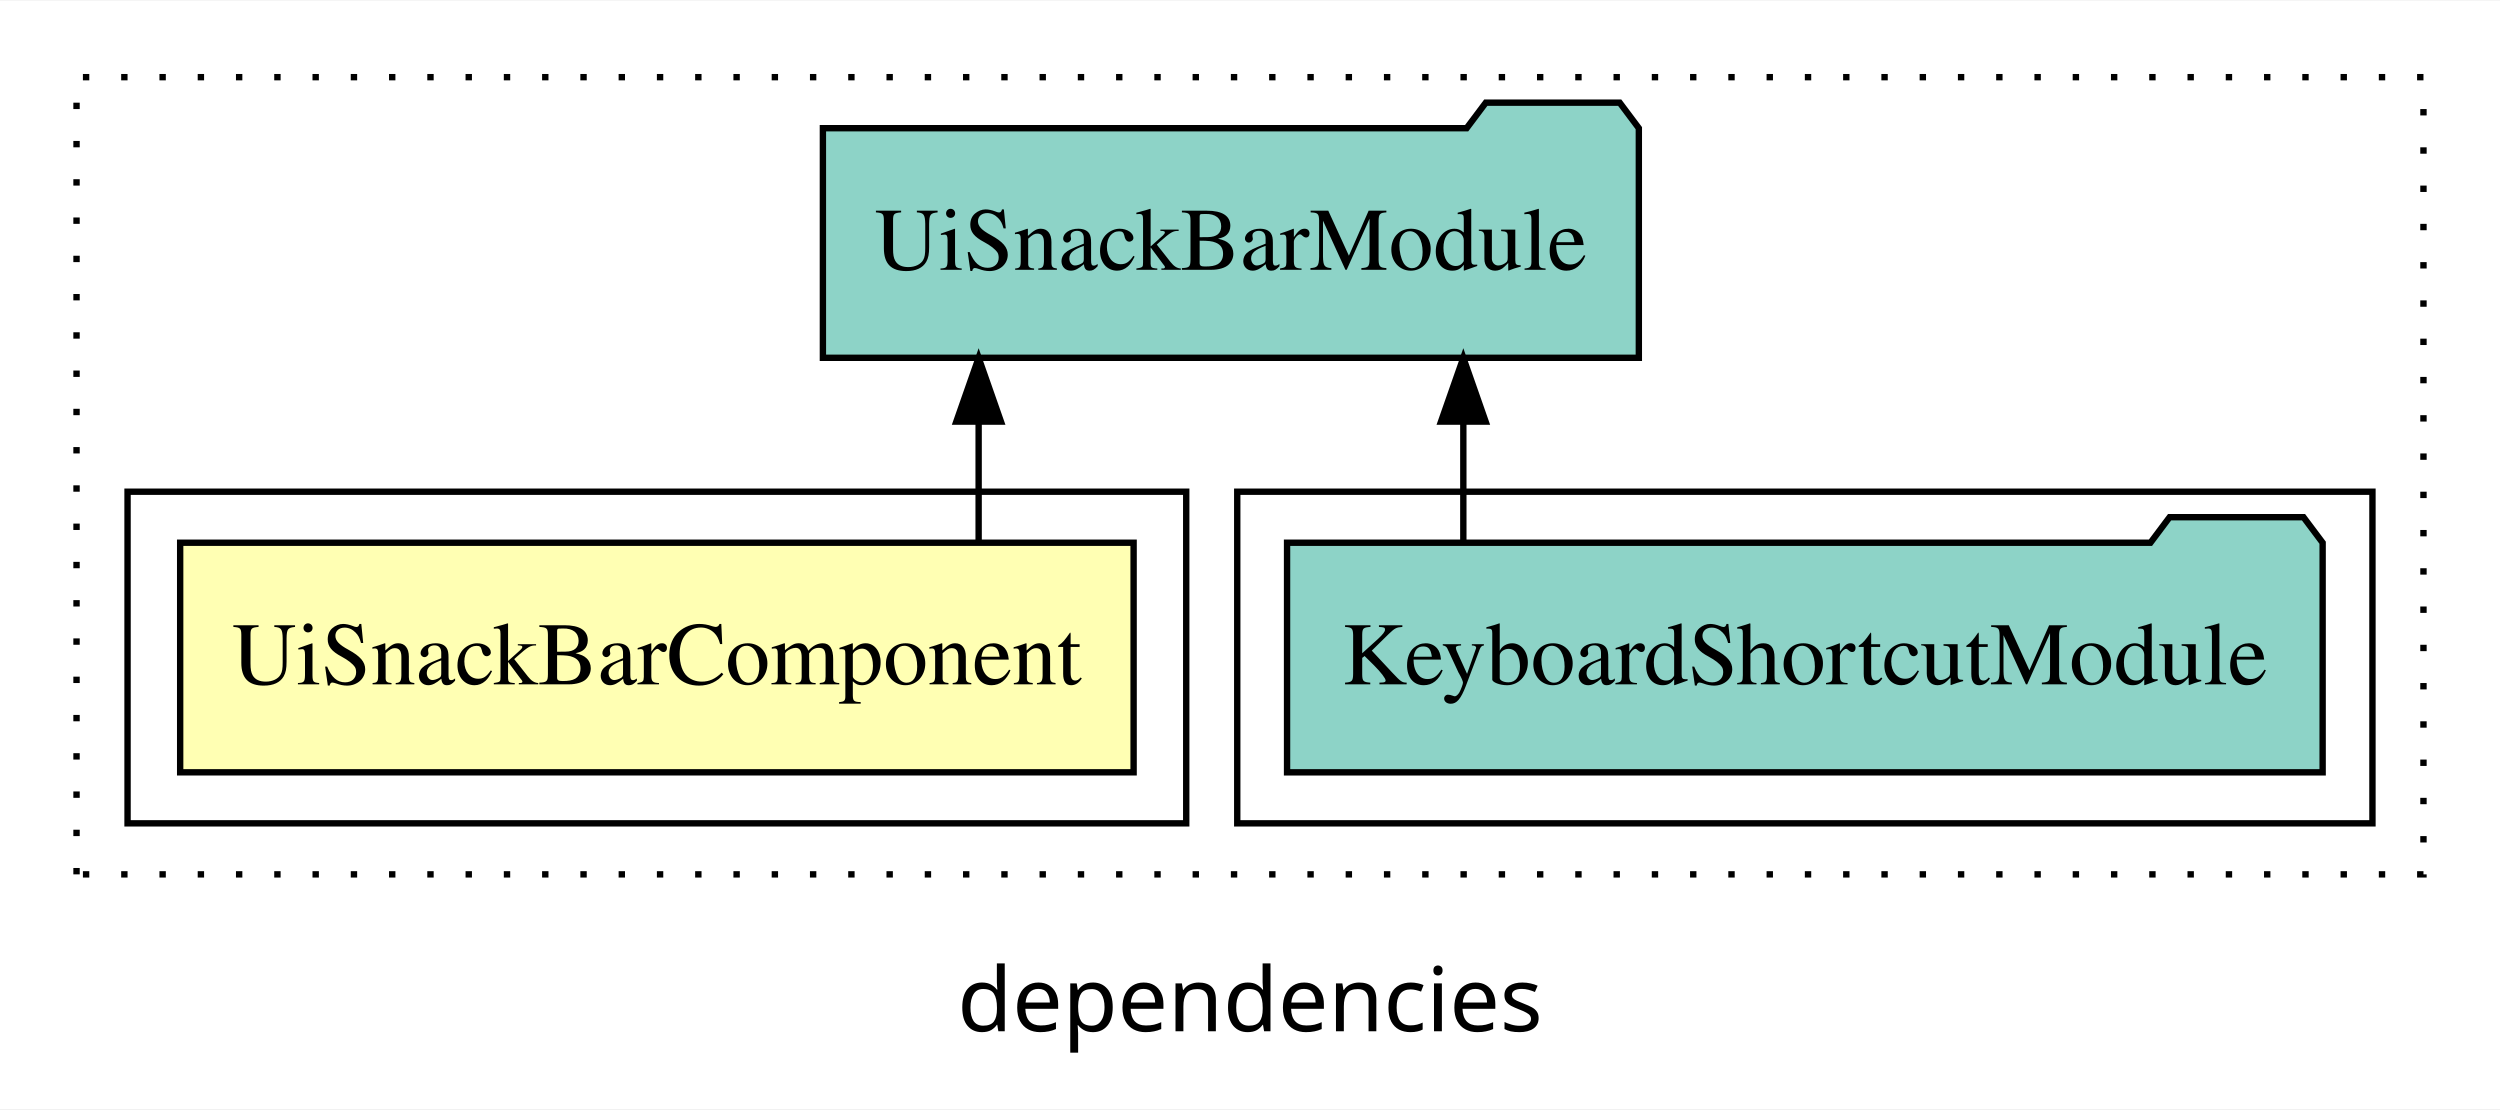
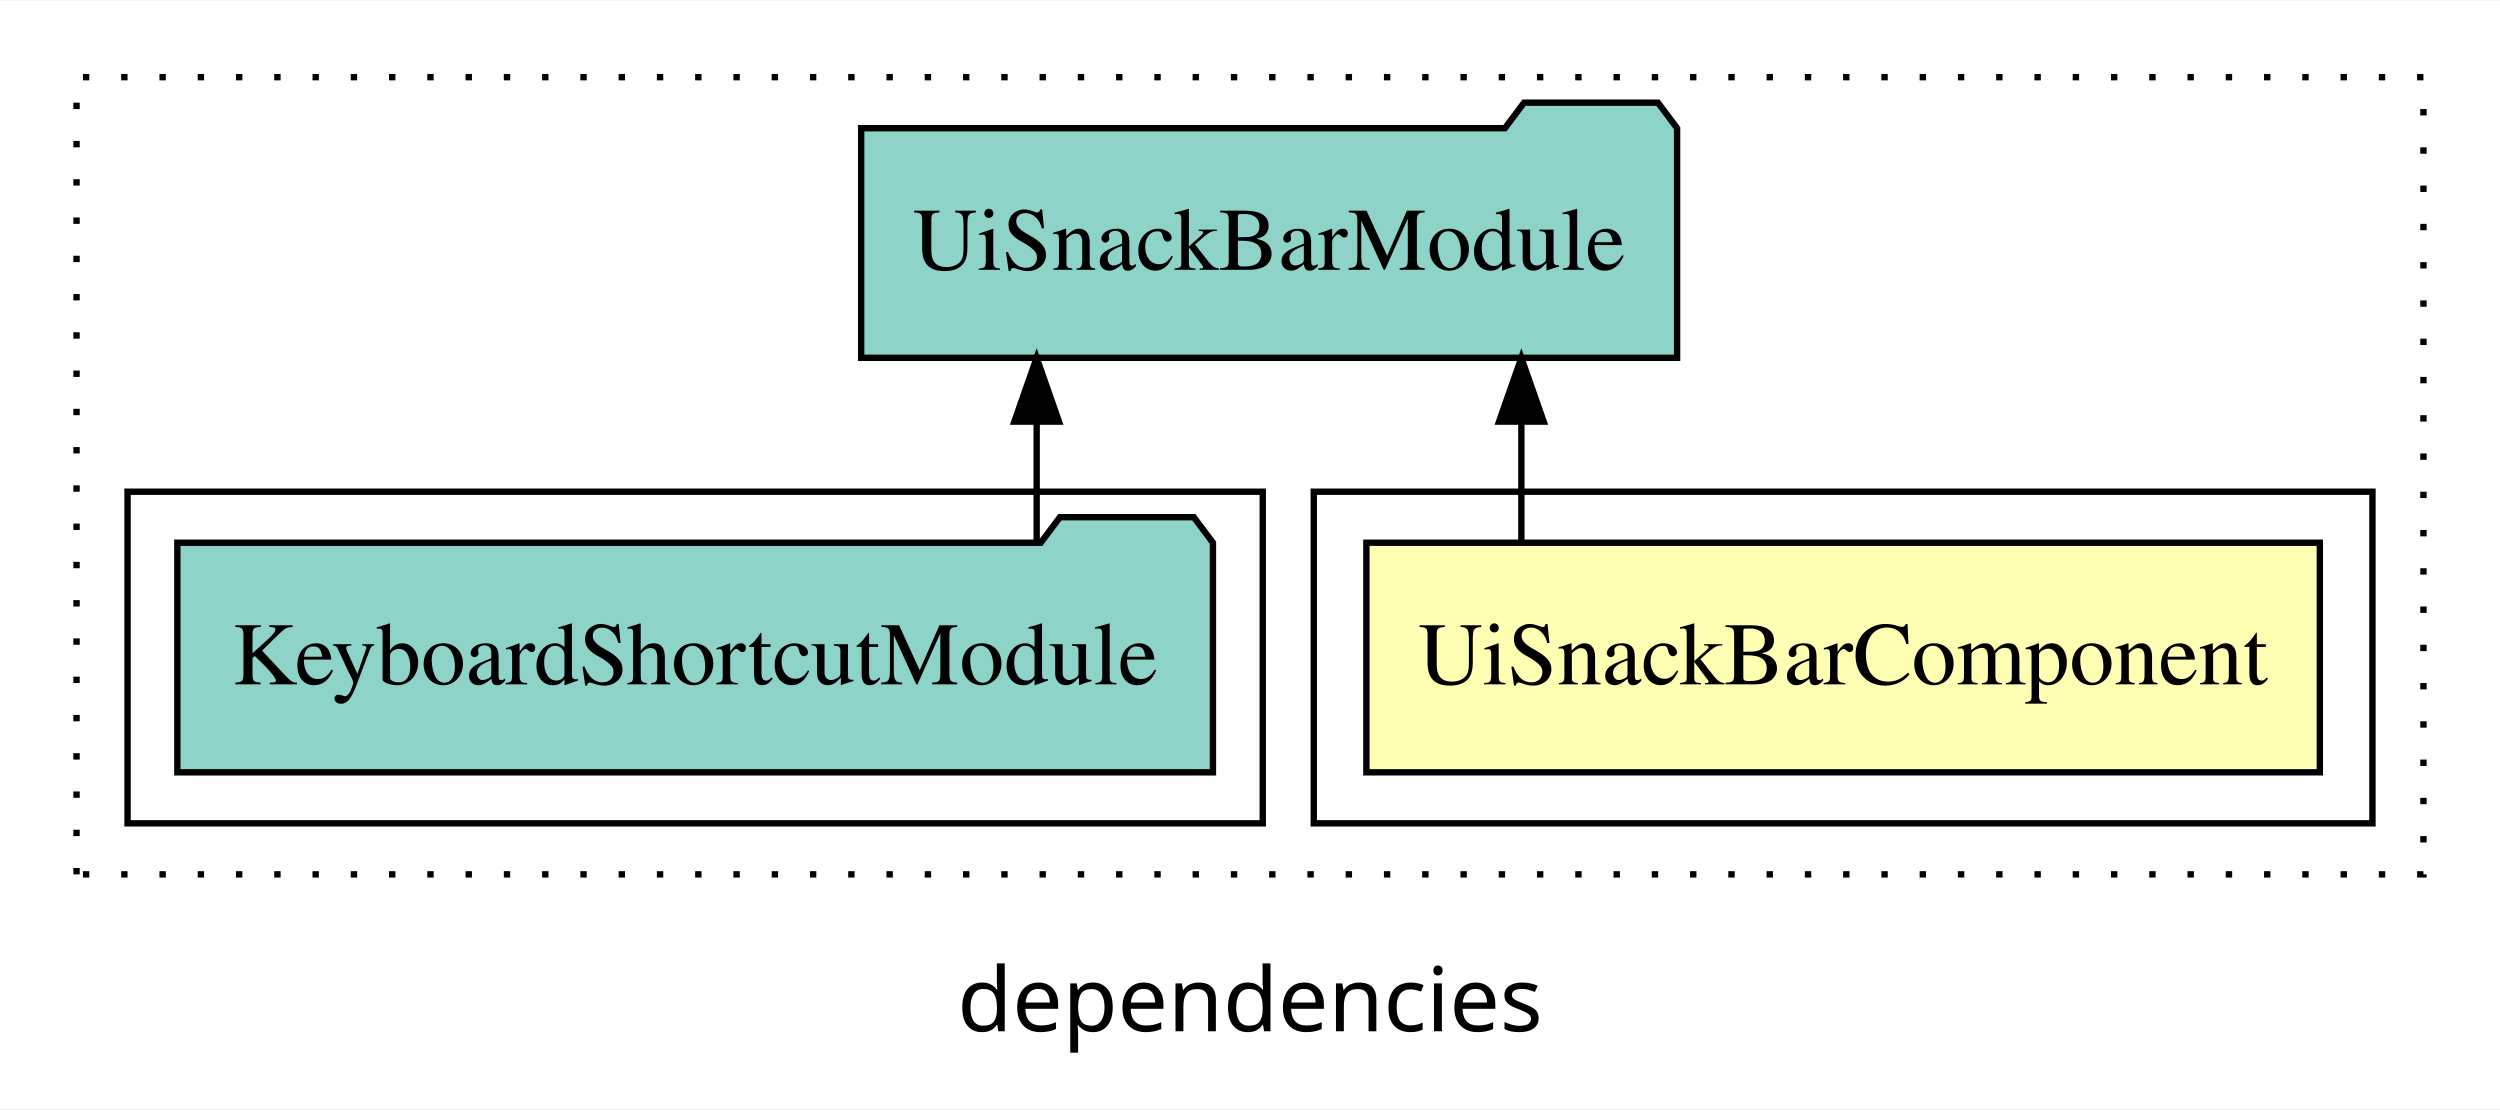
<svg xmlns="http://www.w3.org/2000/svg" width="392pt" height="174pt" viewBox="0.00 0.00 392.00 173.80">
  <g id="graph0" class="graph" transform="scale(1 1) rotate(0) translate(4 169.8)">
    <polygon fill="white" stroke="transparent" points="-4,4 -4,-169.8 388,-169.8 388,4 -4,4" />
    <text text-anchor="middle" x="192" y="-8.2" font-family="sans-serif" font-size="14.00">dependencies</text>
    <g id="clust1" class="cluster">
      <polygon fill="none" stroke="black" stroke-dasharray="1,5" points="8,-32.8 8,-157.8 376,-157.8 376,-32.8 8,-32.8" />
    </g>
+     <g id="clust2" class="cluster">
+       <polygon fill="none" stroke="black" points="202,-40.8 202,-92.8 368,-92.8 368,-40.8 202,-40.8" />
+     </g>
    <g id="clust4" class="cluster">
-       <polygon fill="none" stroke="black" points="190,-40.8 190,-92.8 368,-92.8 368,-40.8 190,-40.8" />
-     </g>
-     <g id="clust2" class="cluster">
-       <polygon fill="none" stroke="black" points="16,-40.8 16,-92.8 182,-92.8 182,-40.8 16,-40.8" />
+       <polygon fill="none" stroke="black" points="16,-40.8 16,-92.8 194,-92.8 194,-40.8 16,-40.8" />
    </g>
    <g id="node1" class="node">
-       <polygon fill="#ffffb3" stroke="black" points="173.75,-84.8 24.25,-84.8 24.25,-48.8 173.75,-48.8 173.75,-84.8" />
-       <text text-anchor="middle" x="99" y="-62.6" font-family="Times,serif" font-size="14.00">UiSnackBarComponent</text>
+       <polygon fill="#ffffb3" stroke="black" points="359.75,-84.8 210.25,-84.8 210.25,-48.8 359.75,-48.8 359.75,-84.8" />
+       <text text-anchor="middle" x="285" y="-62.6" font-family="Times,serif" font-size="14.00">UiSnackBarComponent</text>
    </g>
    <g id="node2" class="node">
-       <polygon fill="#8dd3c7" stroke="black" points="252.97,-149.8 249.97,-153.8 228.97,-153.8 225.97,-149.8 125.03,-149.8 125.03,-113.8 252.97,-113.8 252.97,-149.8" />
-       <text text-anchor="middle" x="189" y="-127.6" font-family="Times,serif" font-size="14.00">UiSnackBarModule</text>
+       <polygon fill="#8dd3c7" stroke="black" points="258.97,-149.8 255.97,-153.8 234.97,-153.8 231.97,-149.8 131.03,-149.8 131.03,-113.8 258.97,-113.8 258.97,-149.8" />
+       <text text-anchor="middle" x="195" y="-127.6" font-family="Times,serif" font-size="14.00">UiSnackBarModule</text>
    </g>
    <g id="edge1" class="edge">
-       <path fill="none" stroke="black" d="M149.45,-84.91C149.45,-84.91 149.45,-103.79 149.45,-103.79" />
-       <polygon fill="black" stroke="black" points="145.95,-103.79 149.45,-113.79 152.95,-103.79 145.95,-103.79" />
+       <path fill="none" stroke="black" d="M234.55,-84.91C234.55,-84.91 234.55,-103.79 234.55,-103.79" />
+       <polygon fill="black" stroke="black" points="231.05,-103.79 234.55,-113.79 238.05,-103.79 231.05,-103.79" />
    </g>
    <g id="node3" class="node">
-       <polygon fill="#8dd3c7" stroke="black" points="360.19,-84.8 357.19,-88.8 336.19,-88.8 333.19,-84.8 197.81,-84.8 197.81,-48.8 360.19,-48.8 360.19,-84.8" />
-       <text text-anchor="middle" x="279" y="-62.6" font-family="Times,serif" font-size="14.00">KeyboardShortcutModule</text>
+       <polygon fill="#8dd3c7" stroke="black" points="186.19,-84.8 183.19,-88.8 162.19,-88.8 159.19,-84.8 23.81,-84.8 23.81,-48.8 186.19,-48.8 186.19,-84.8" />
+       <text text-anchor="middle" x="105" y="-62.6" font-family="Times,serif" font-size="14.00">KeyboardShortcutModule</text>
    </g>
    <g id="edge2" class="edge">
-       <path fill="none" stroke="black" d="M225.45,-84.91C225.45,-84.91 225.45,-103.79 225.45,-103.79" />
-       <polygon fill="black" stroke="black" points="221.95,-103.79 225.45,-113.79 228.95,-103.79 221.95,-103.79" />
+       <path fill="none" stroke="black" d="M158.55,-84.91C158.55,-84.91 158.55,-103.79 158.55,-103.79" />
+       <polygon fill="black" stroke="black" points="155.05,-103.79 158.55,-113.79 162.05,-103.79 155.05,-103.79" />
    </g>
  </g>
</svg>
